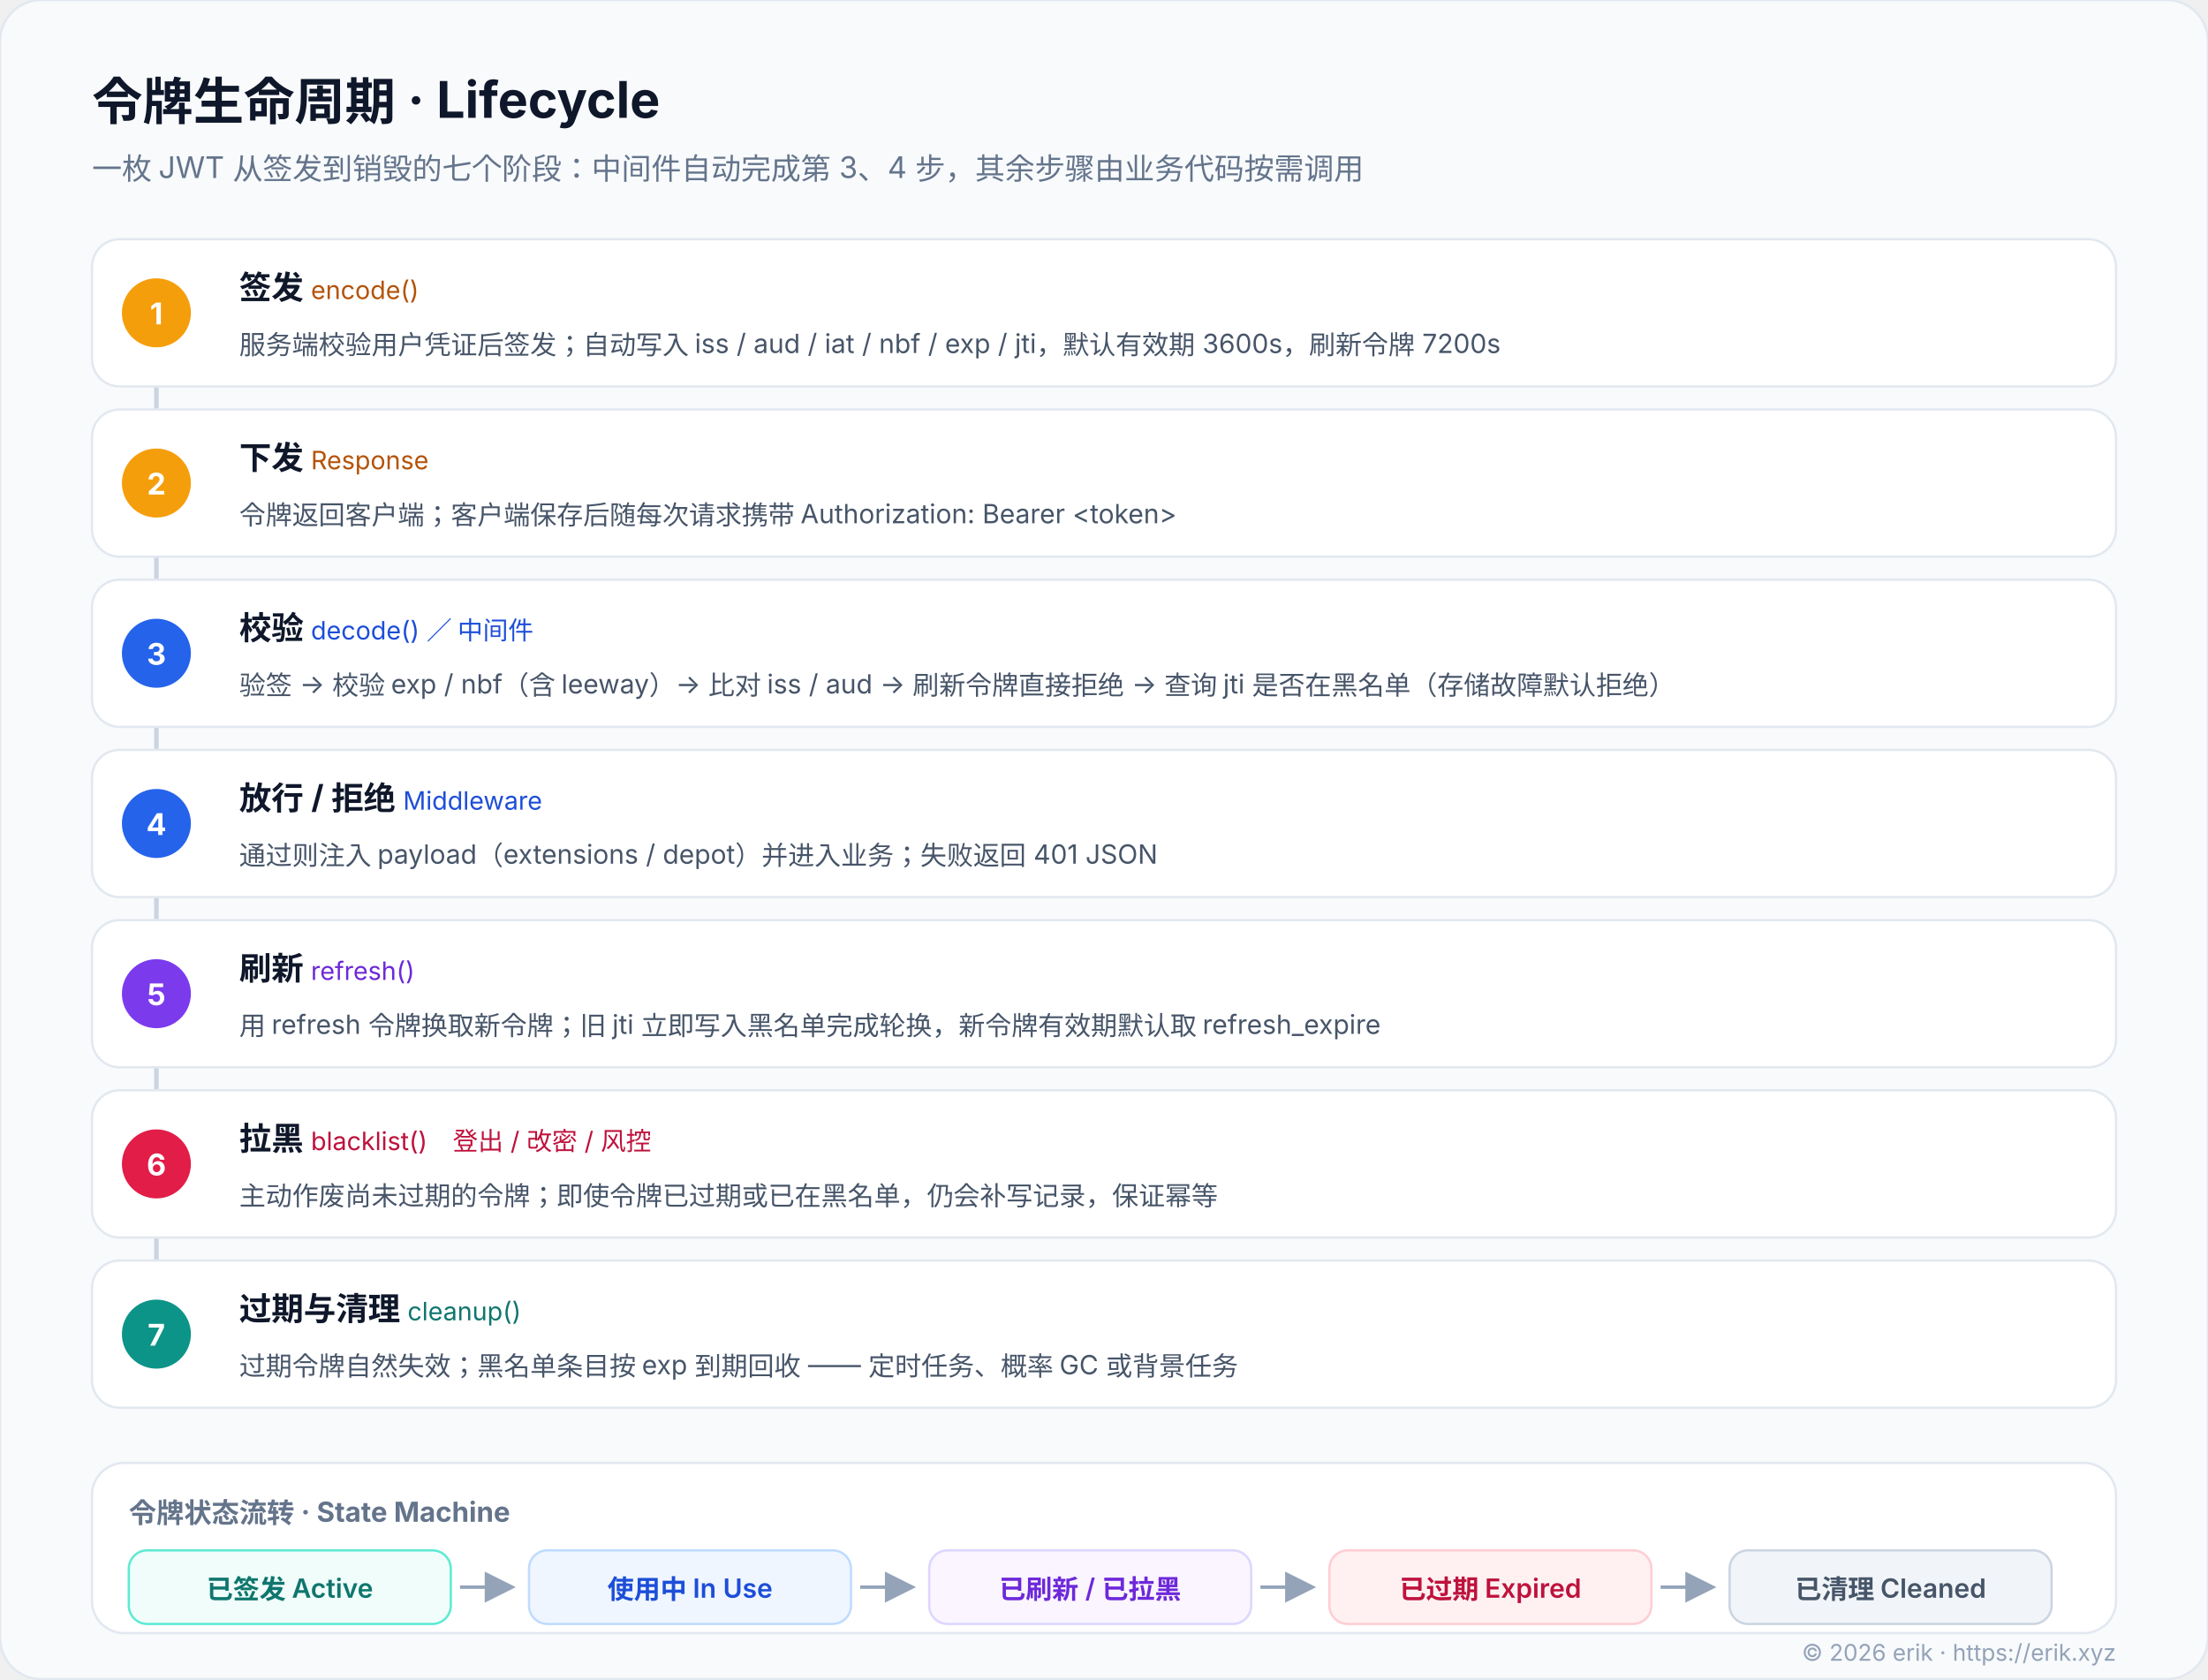
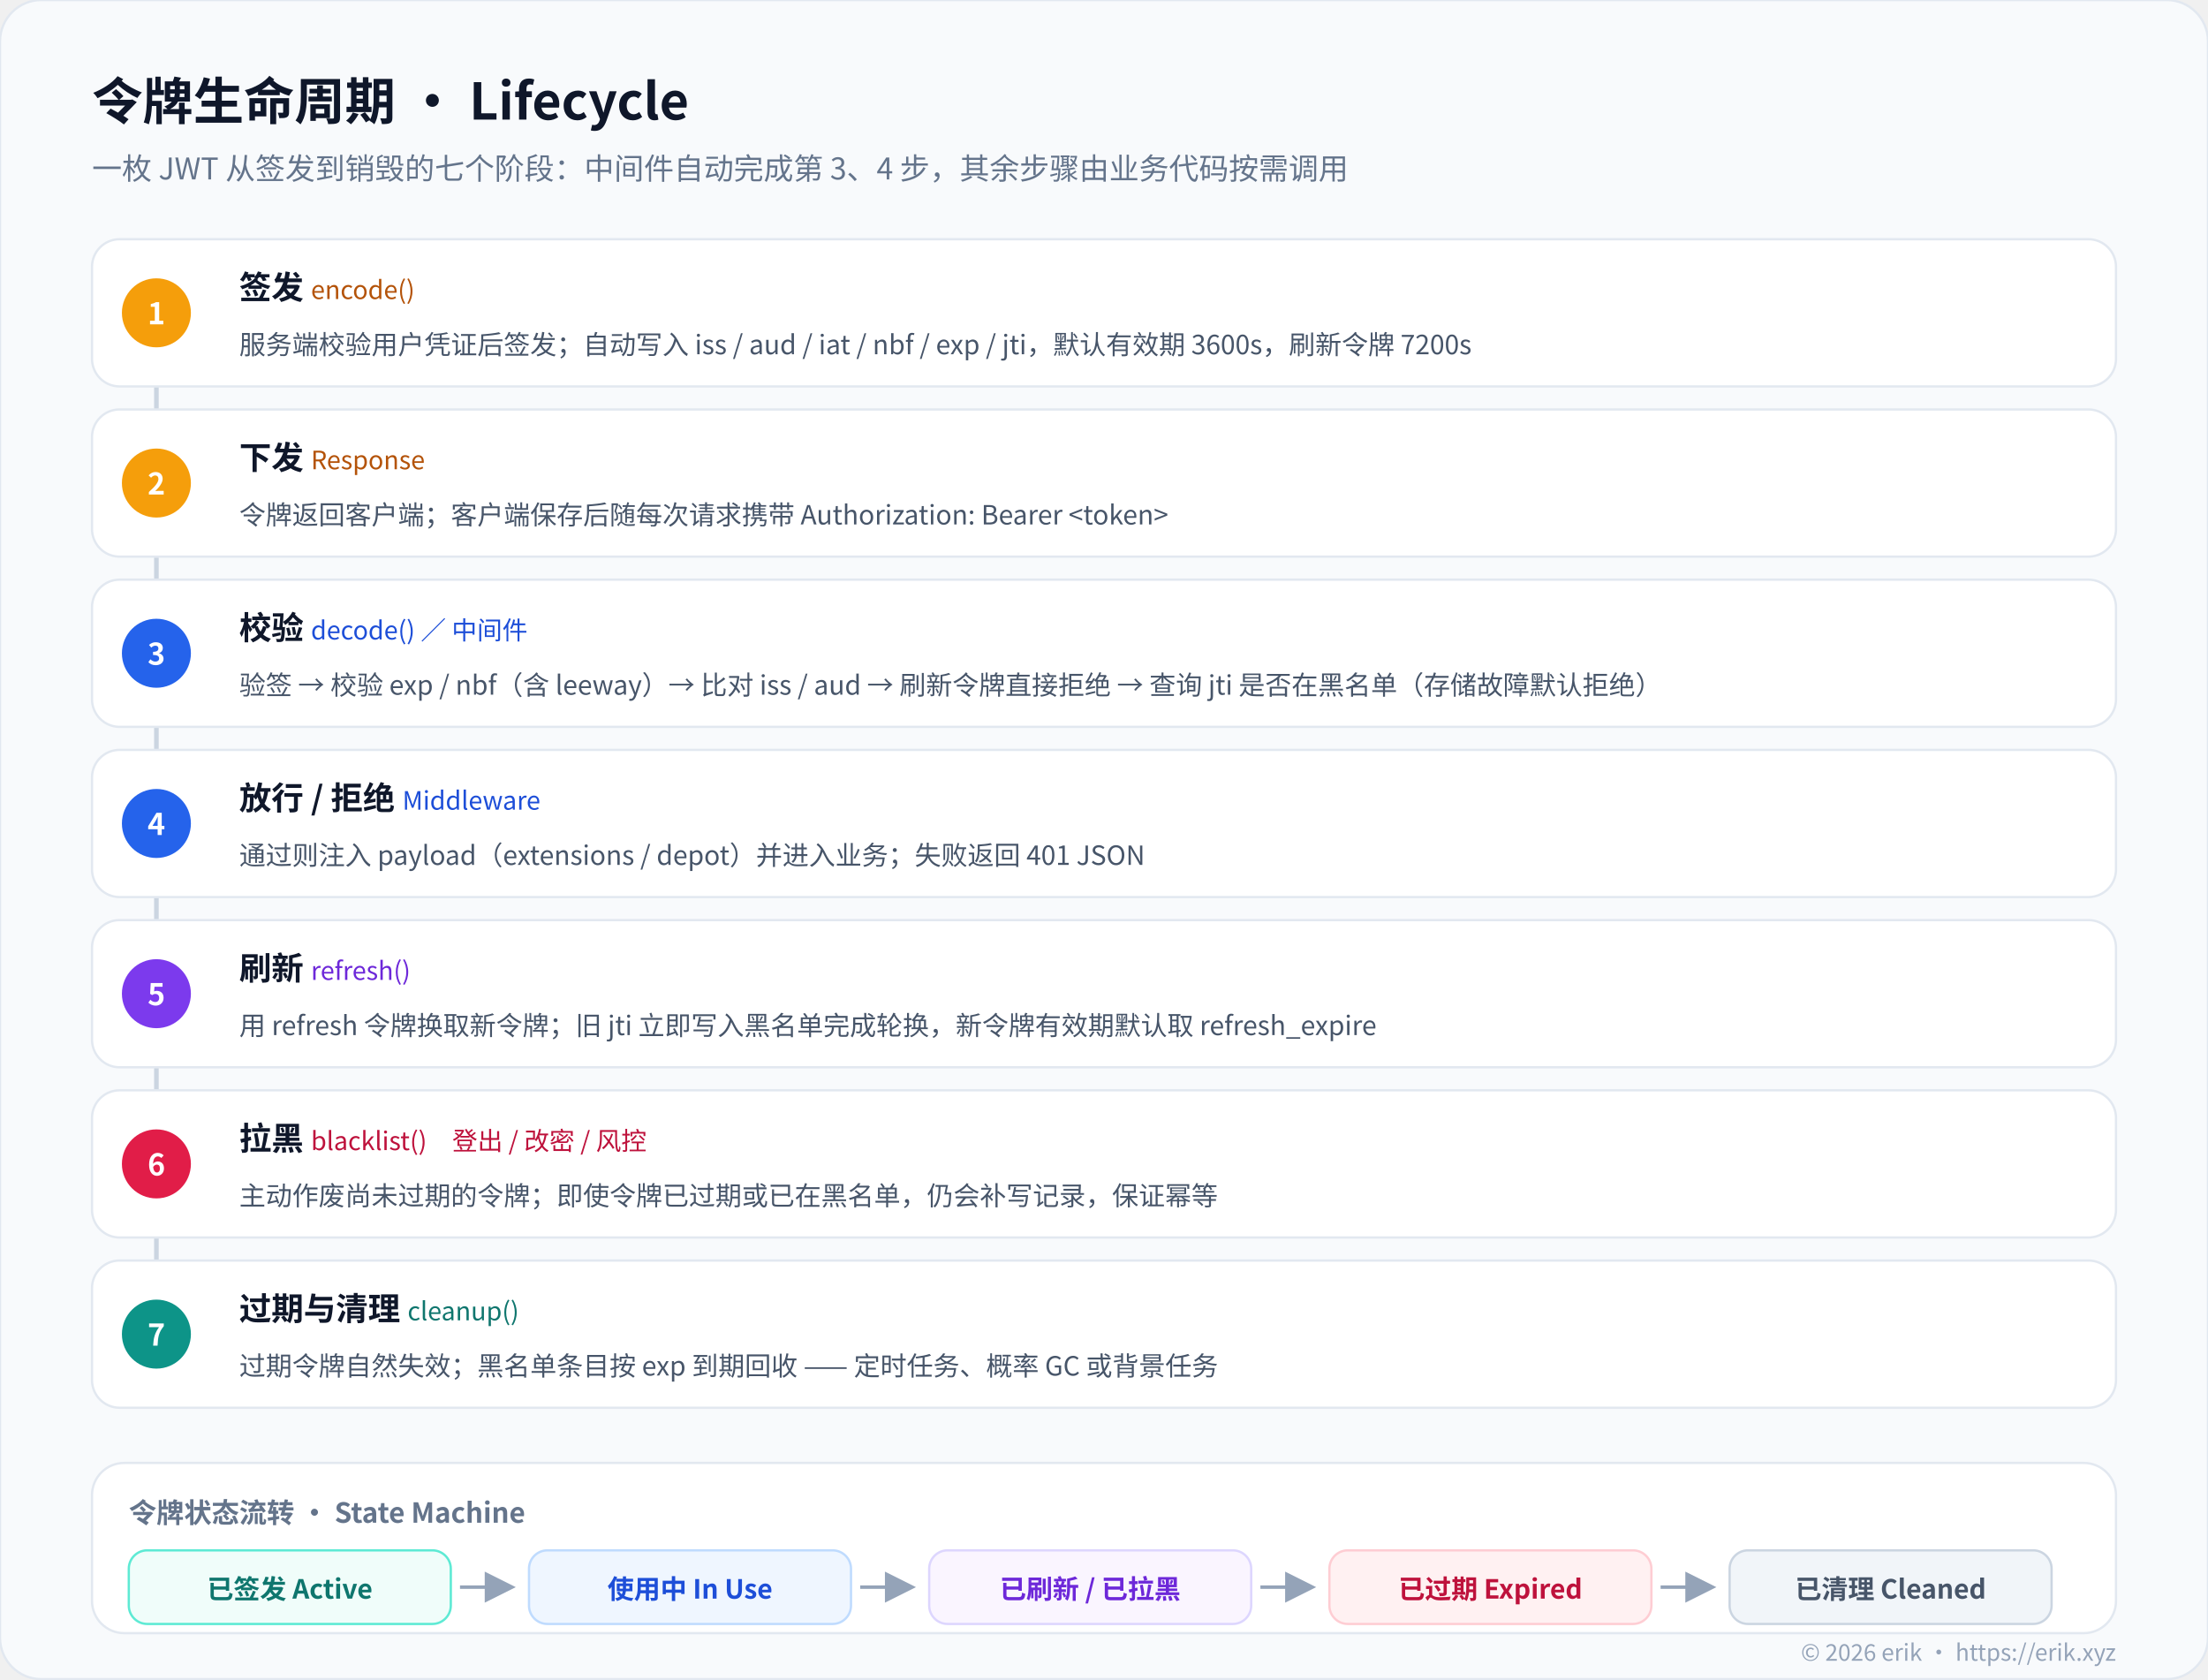
- <svg xmlns="http://www.w3.org/2000/svg" width="960" height="730" viewBox="0 0 960 730" role="img" aria-labelledby="lifeTitle lifeDesc" font-family="-apple-system, BlinkMacSystemFont, 'Segoe UI', 'PingFang SC', 'Hiragino Sans GB', 'Microsoft YaHei', sans-serif">
+ <svg xmlns="http://www.w3.org/2000/svg" width="960" height="730" viewBox="0 0 960 730" role="img" aria-labelledby="lifeTitle lifeDesc" font-family="'Source Han Sans SC', 'Noto Sans SC', 'Noto Sans CJK SC', 'WenQuanYi Micro Hei', 'DejaVu Sans', sans-serif">
  <defs>
    <marker id="lar" markerWidth="9" markerHeight="9" refX="7.5" refY="4.5" orient="auto">
      <path d="M0 0 L9 4.5 L0 9 z" fill="#94A3B8" />
    </marker>
  </defs>
  <rect x="0" y="0" width="960" height="730" rx="18" fill="#F8FAFC" stroke="#E2E8F0" />
  <text x="40" y="52" font-size="22" font-weight="700" fill="#0F172A">令牌生命周期 · Lifecycle</text>
  <text x="40" y="78" font-size="13" fill="#64748B">一枚 JWT 从签发到销毁的七个阶段：中间件自动完成第 3、4 步，其余步骤由业务代码按需调用</text>
  <line x1="68" y1="136" x2="68" y2="580" stroke="#CBD5E1" stroke-width="2" />
  <rect x="40" y="104" width="880" height="64" rx="12" fill="#FFFFFF" stroke="#E2E8F0" />
  <circle cx="68" cy="136" r="15" fill="#F59E0B" />
  <text x="68" y="141" font-size="13" font-weight="700" fill="#FFFFFF" text-anchor="middle">1</text>
  <text x="104" y="130" font-size="14" font-weight="700" fill="#0F172A">签发 <tspan font-size="11" font-weight="400" fill="#B45309">encode()</tspan>
  </text>
  <text x="104" y="154" font-size="11.5" fill="#475569">服务端校验用户凭证后签发；自动写入 iss / aud / iat / nbf / exp / jti，默认有效期 3600s，刷新令牌 7200s</text>
  <rect x="40" y="178" width="880" height="64" rx="12" fill="#FFFFFF" stroke="#E2E8F0" />
  <circle cx="68" cy="210" r="15" fill="#F59E0B" />
  <text x="68" y="215" font-size="13" font-weight="700" fill="#FFFFFF" text-anchor="middle">2</text>
  <text x="104" y="204" font-size="14" font-weight="700" fill="#0F172A">下发 <tspan font-size="11" font-weight="400" fill="#B45309">Response</tspan>
  </text>
  <text x="104" y="228" font-size="11.5" fill="#475569">令牌返回客户端；客户端保存后随每次请求携带 Authorization: Bearer &lt;token&gt;</text>
  <rect x="40" y="252" width="880" height="64" rx="12" fill="#FFFFFF" stroke="#E2E8F0" />
  <circle cx="68" cy="284" r="15" fill="#2563EB" />
  <text x="68" y="289" font-size="13" font-weight="700" fill="#FFFFFF" text-anchor="middle">3</text>
  <text x="104" y="278" font-size="14" font-weight="700" fill="#0F172A">校验 <tspan font-size="11" font-weight="400" fill="#1D4ED8">decode() ／ 中间件</tspan>
  </text>
  <text x="104" y="302" font-size="11.5" fill="#475569">验签 → 校验 exp / nbf（含 leeway）→ 比对 iss / aud → 刷新令牌直接拒绝 → 查询 jti 是否在黑名单（存储故障默认拒绝）</text>
  <rect x="40" y="326" width="880" height="64" rx="12" fill="#FFFFFF" stroke="#E2E8F0" />
  <circle cx="68" cy="358" r="15" fill="#2563EB" />
  <text x="68" y="363" font-size="13" font-weight="700" fill="#FFFFFF" text-anchor="middle">4</text>
  <text x="104" y="352" font-size="14" font-weight="700" fill="#0F172A">放行 / 拒绝 <tspan font-size="11" font-weight="400" fill="#1D4ED8">Middleware</tspan>
  </text>
  <text x="104" y="376" font-size="11.5" fill="#475569">通过则注入 payload（extensions / depot）并进入业务；失败返回 401 JSON</text>
  <rect x="40" y="400" width="880" height="64" rx="12" fill="#FFFFFF" stroke="#E2E8F0" />
  <circle cx="68" cy="432" r="15" fill="#7C3AED" />
  <text x="68" y="437" font-size="13" font-weight="700" fill="#FFFFFF" text-anchor="middle">5</text>
  <text x="104" y="426" font-size="14" font-weight="700" fill="#0F172A">刷新 <tspan font-size="11" font-weight="400" fill="#6D28D9">refresh()</tspan>
  </text>
  <text x="104" y="450" font-size="11.5" fill="#475569">用 refresh 令牌换取新令牌；旧 jti 立即写入黑名单完成轮换，新令牌有效期默认取 refresh_expire</text>
  <rect x="40" y="474" width="880" height="64" rx="12" fill="#FFFFFF" stroke="#E2E8F0" />
  <circle cx="68" cy="506" r="15" fill="#E11D48" />
  <text x="68" y="511" font-size="13" font-weight="700" fill="#FFFFFF" text-anchor="middle">6</text>
  <text x="104" y="500" font-size="14" font-weight="700" fill="#0F172A">拉黑 <tspan font-size="11" font-weight="400" fill="#BE123C">blacklist()　登出 / 改密 / 风控</tspan>
  </text>
  <text x="104" y="524" font-size="11.5" fill="#475569">主动作废尚未过期的令牌；即使令牌已过期或已在黑名单，仍会补写记录，保证幂等</text>
  <rect x="40" y="548" width="880" height="64" rx="12" fill="#FFFFFF" stroke="#E2E8F0" />
  <circle cx="68" cy="580" r="15" fill="#0D9488" />
  <text x="68" y="585" font-size="13" font-weight="700" fill="#FFFFFF" text-anchor="middle">7</text>
  <text x="104" y="574" font-size="14" font-weight="700" fill="#0F172A">过期与清理 <tspan font-size="11" font-weight="400" fill="#0F766E">cleanup()</tspan>
  </text>
  <text x="104" y="598" font-size="11.5" fill="#475569">过期令牌自然失效；黑名单条目按 exp 到期回收 —— 定时任务、概率 GC 或背景任务</text>
  <rect x="40" y="636" width="880" height="74" rx="14" fill="#FFFFFF" stroke="#E2E8F0" />
  <text x="56" y="662" font-size="12" font-weight="700" fill="#64748B">令牌状态流转 · State Machine</text>
  <rect x="56" y="674" width="140" height="32" rx="8" fill="#F0FDFA" stroke="#5EEAD4" />
  <text x="126" y="695" font-size="11.5" font-weight="600" fill="#0F766E" text-anchor="middle">已签发 Active</text>
  <path d="M200 690 H222" stroke="#94A3B8" stroke-width="1.5" marker-end="url(#lar)" />
  <rect x="230" y="674" width="140" height="32" rx="8" fill="#EFF6FF" stroke="#BFDBFE" />
  <text x="300" y="695" font-size="11.5" font-weight="600" fill="#1D4ED8" text-anchor="middle">使用中 In Use</text>
  <path d="M374 690 H396" stroke="#94A3B8" stroke-width="1.5" marker-end="url(#lar)" />
  <rect x="404" y="674" width="140" height="32" rx="8" fill="#FAF5FF" stroke="#DDD6FE" />
  <text x="474" y="695" font-size="11.5" font-weight="600" fill="#6D28D9" text-anchor="middle">已刷新 / 已拉黑</text>
  <path d="M548 690 H570" stroke="#94A3B8" stroke-width="1.5" marker-end="url(#lar)" />
  <rect x="578" y="674" width="140" height="32" rx="8" fill="#FFF1F2" stroke="#FECDD3" />
  <text x="648" y="695" font-size="11.5" font-weight="600" fill="#BE123C" text-anchor="middle">已过期 Expired</text>
  <path d="M722 690 H744" stroke="#94A3B8" stroke-width="1.5" marker-end="url(#lar)" />
  <rect x="752" y="674" width="140" height="32" rx="8" fill="#F1F5F9" stroke="#CBD5E1" />
  <text x="822" y="695" font-size="11.5" font-weight="600" fill="#475569" text-anchor="middle">已清理 Cleaned</text>
  <text x="920" y="722" font-size="10" fill="#94A3B8" text-anchor="end">© 2026 erik · https://erik.xyz</text>
</svg>
